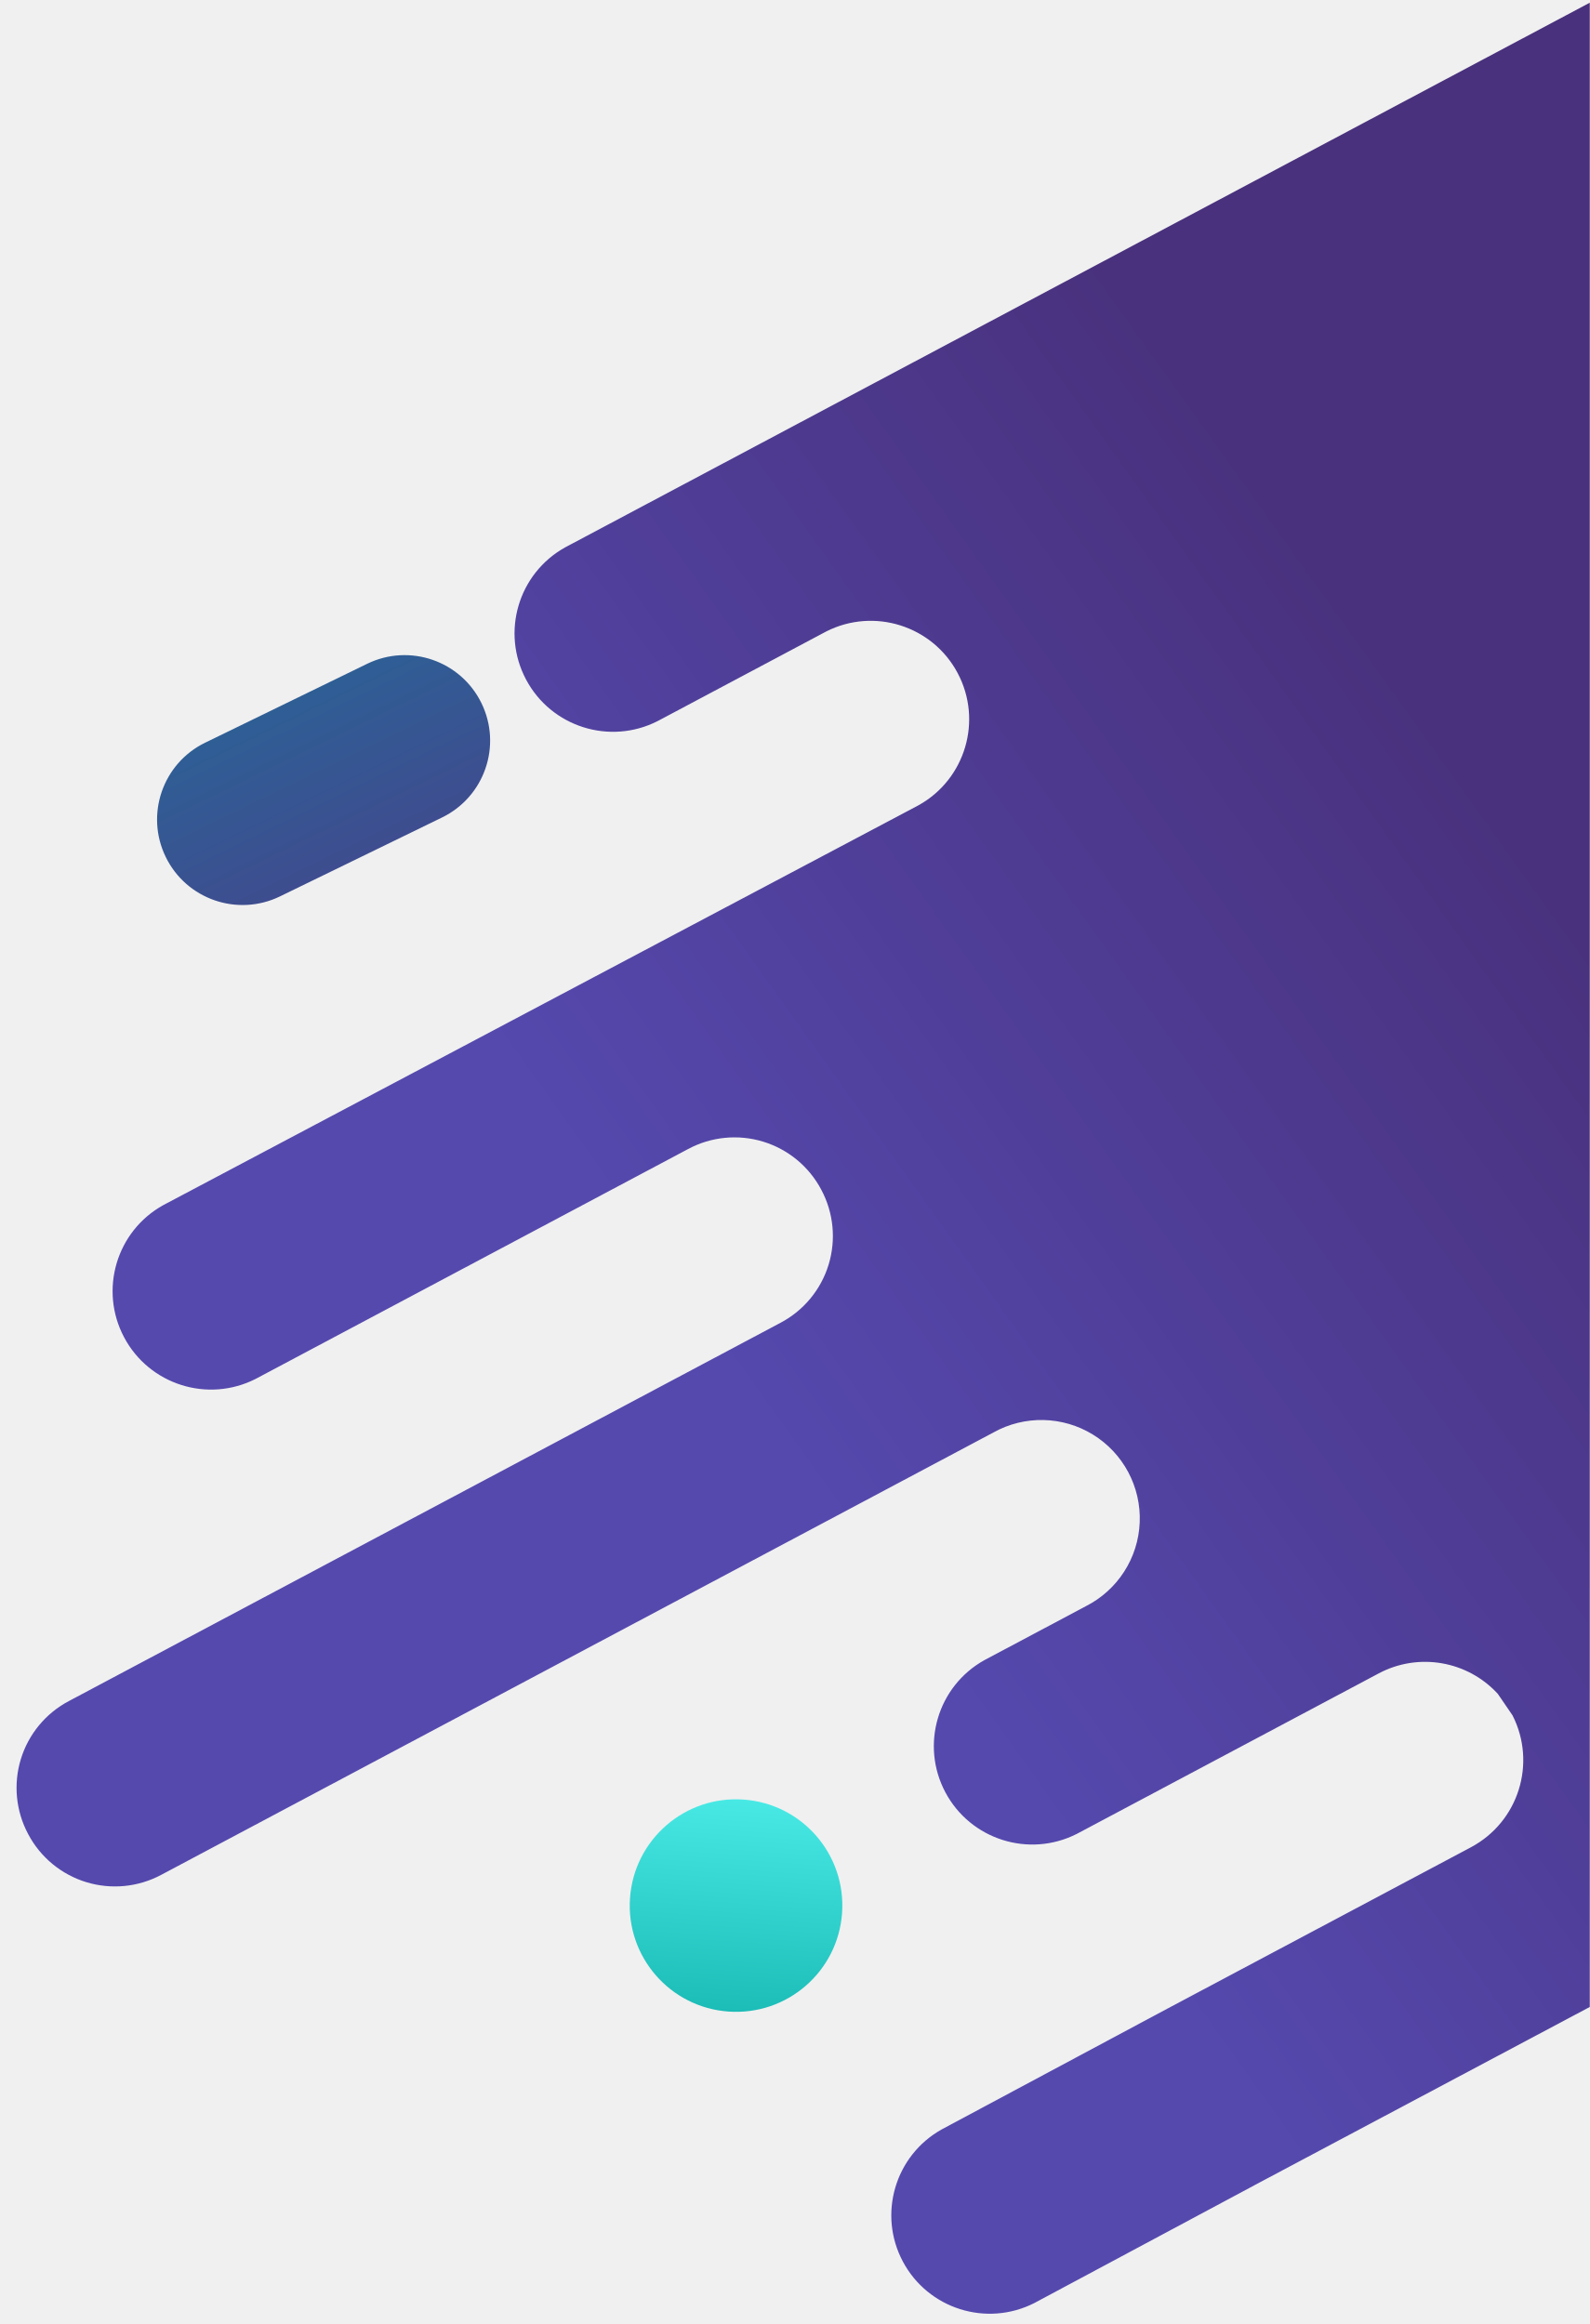
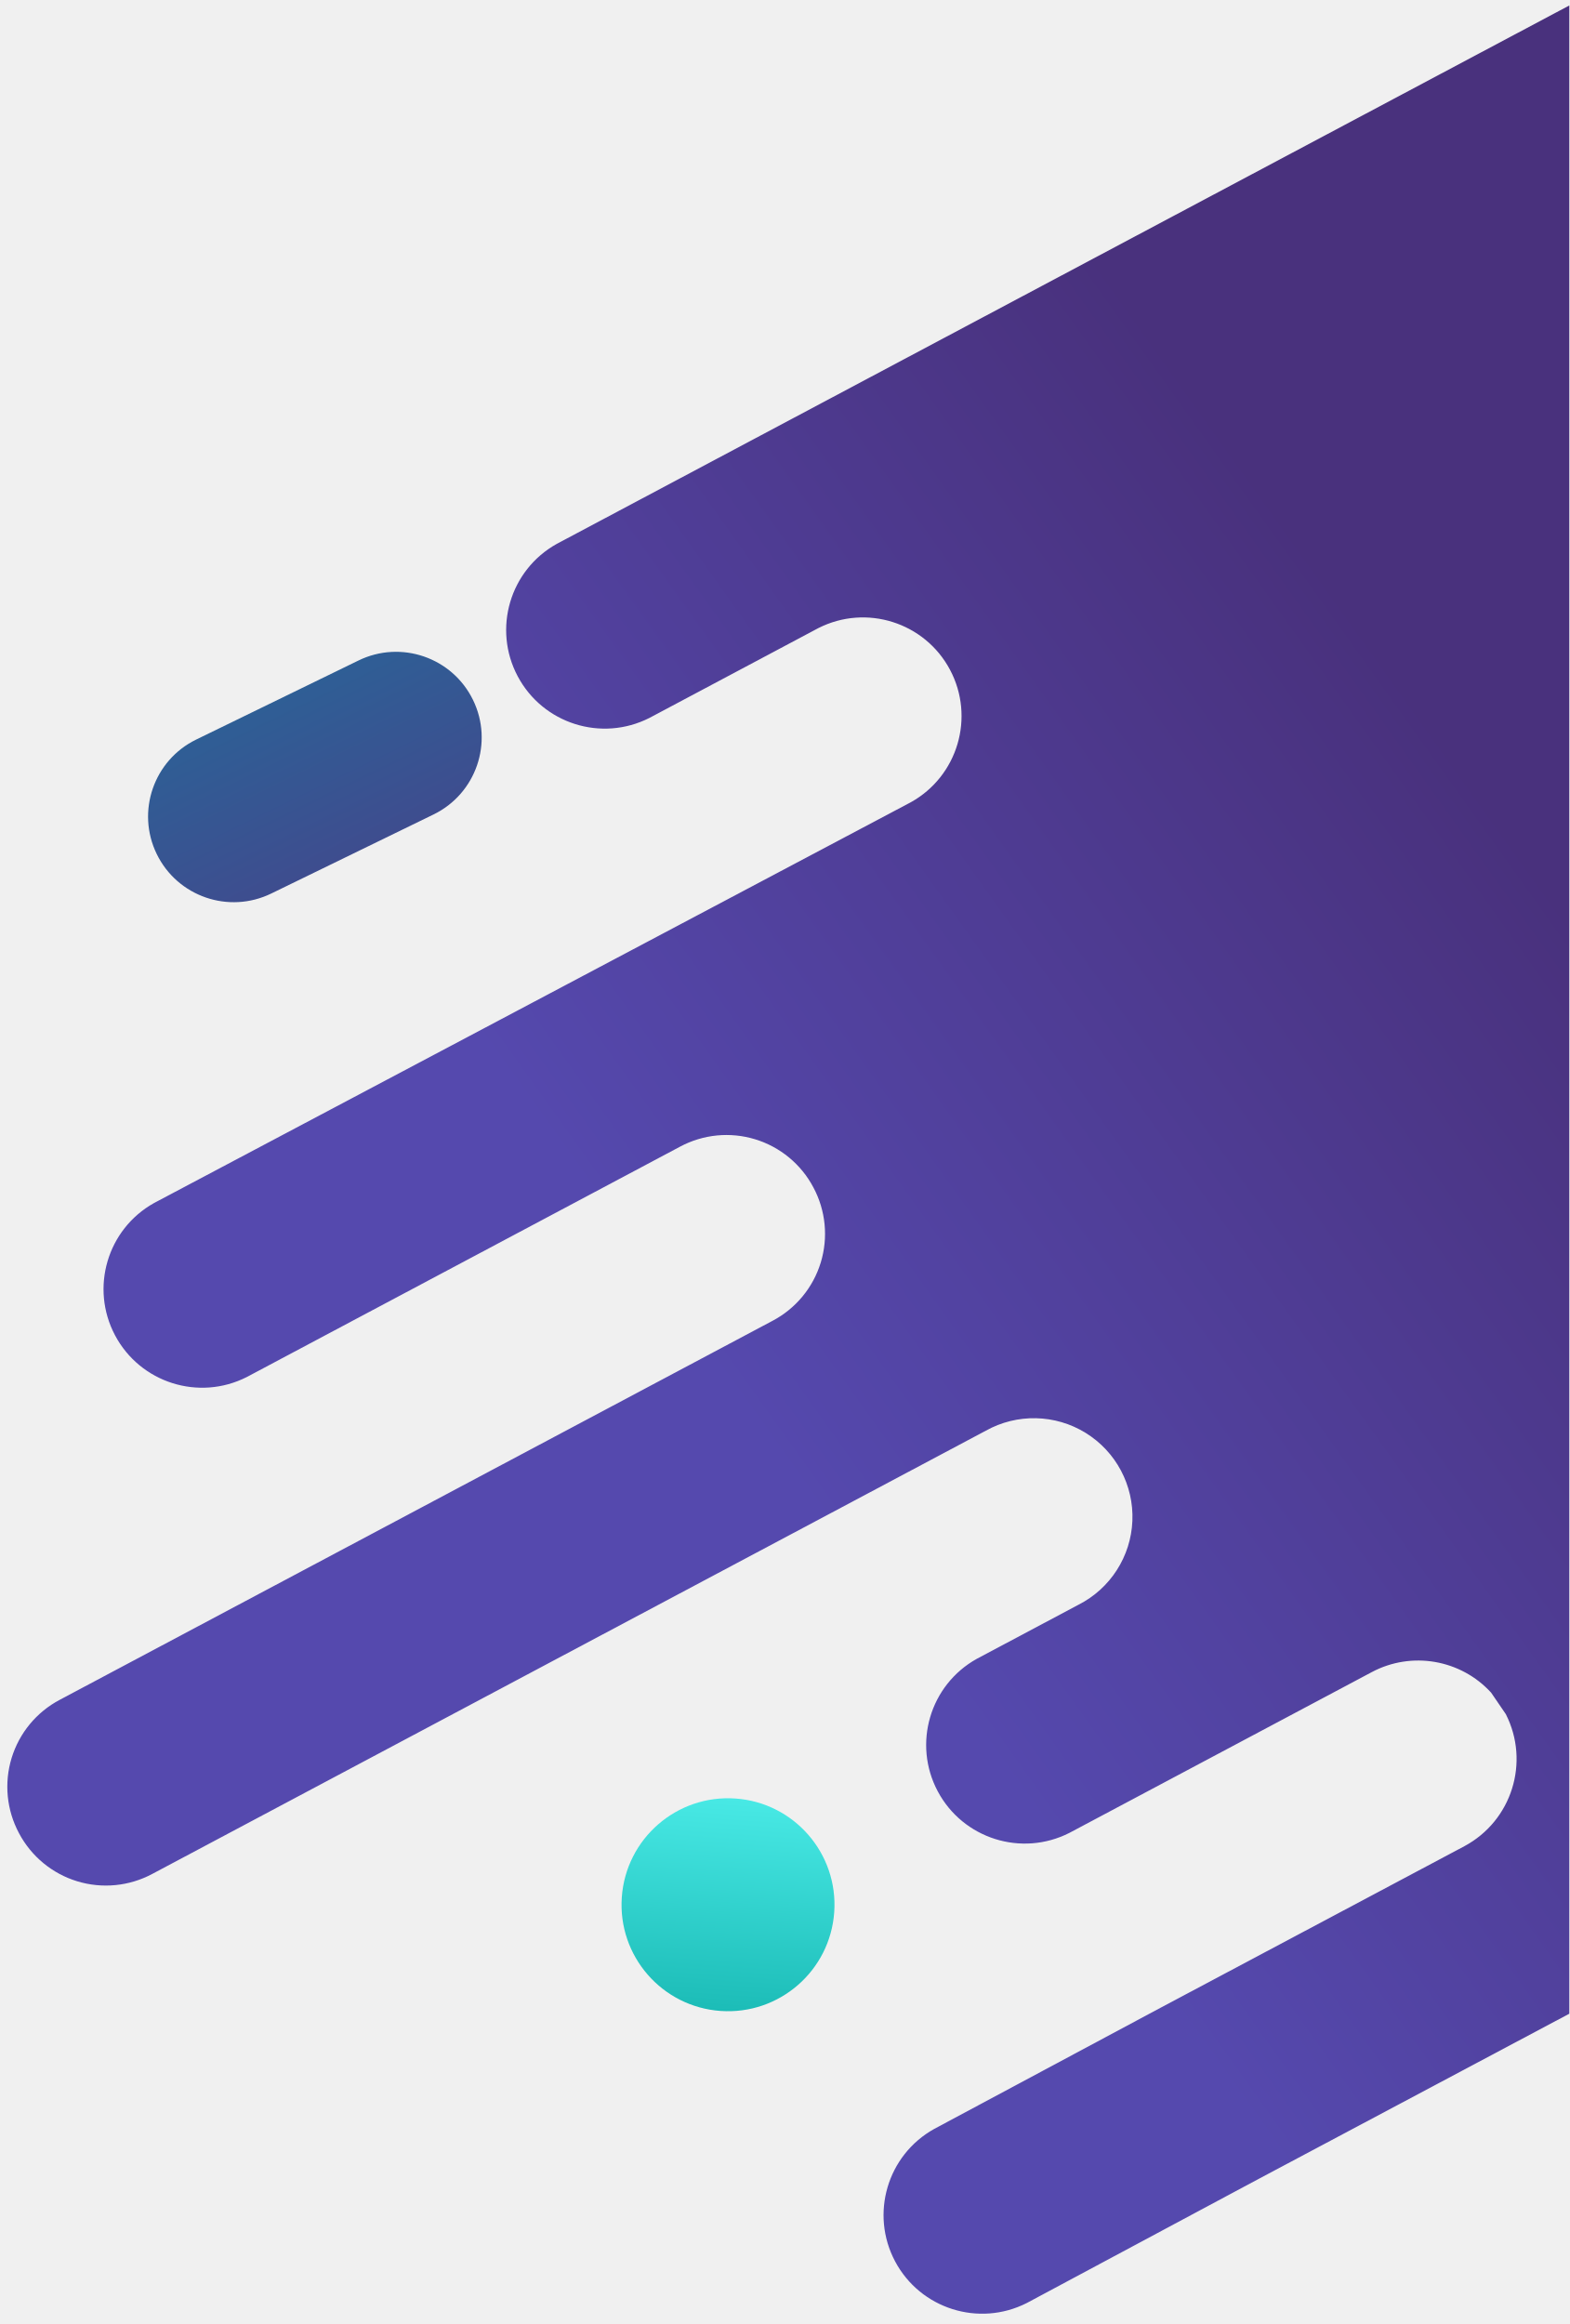
- <svg xmlns="http://www.w3.org/2000/svg" viewBox="0 0 344 503">
+ <svg xmlns="http://www.w3.org/2000/svg" viewBox="0 0 339 502">
  <defs>
    <style>.cls-1{fill:#fff;stroke:#707070}.cls-2{clip-path:url(#clip-path)}.cls-3{fill:url(#linear-gradient)}.cls-4{fill:url(#linear-gradient-2)}.cls-5{fill:url(#linear-gradient-3)}</style>
    <clipPath id="clip-path">
-       <path id="Rectangle_150" data-name="Rectangle 150" class="cls-1" transform="translate(1576 2400)" d="M0 0h344v503H0z" />
+       <path id="Rectangle_150" data-name="Rectangle 150" class="cls-1" transform="translate(1581 2401)" d="M0 0h339v502H0z" />
    </clipPath>
    <linearGradient id="linear-gradient" x1=".428" y1=".445" x2=".226" y2=".715" gradientUnits="objectBoundingBox">
      <stop offset="0" stop-color="#49317d" />
      <stop offset="1" stop-color="#5549ae" />
    </linearGradient>
    <linearGradient id="linear-gradient-2" x1=".5" x2=".5" y2="1" gradientUnits="objectBoundingBox">
      <stop offset="0" stop-color="#1cbcb7" />
      <stop offset="1" stop-color="#48e9e5" />
    </linearGradient>
    <linearGradient id="linear-gradient-3" x1=".5" x2=".5" y2="1" gradientUnits="objectBoundingBox">
      <stop offset="0" stop-color="#3e4d8f" />
      <stop offset="1" stop-color="#2f5e95" />
    </linearGradient>
  </defs>
-   <g id="forma_2" data-name="forma 2" class="cls-2" transform="translate(-1576 -2400)">
-     <path id="Path_79" data-name="Path 79" class="cls-3" d="M595.589 242.636a21.229 21.229 0 0 0-30.117 0L520.406 287.7a21.23 21.23 0 0 1-30.117 0 21.23 21.23 0 0 1 0-30.117l88.811-88.811a21.3 21.3 0 0 0-30.117-30.117l-43.307 43.307a21.3 21.3 0 0 1-30.117-30.117l9.673-9.673 105.74-105.74a21.3 21.3 0 1 0-30.117-30.117L454.9 112.055l-62.653 62.653a21.229 21.229 0 0 1-30.117 0 21.229 21.229 0 0 1 0-30.117l62.652-62.653a21.3 21.3 0 0 0-30.117-30.117L291.779 154.7a21.3 21.3 0 0 1-30.117-30.117L279.249 107a21.3 21.3 0 0 0-30.117-30.117L47.764 278.249a21.3 21.3 0 0 0 30.117 30.117l29.238-29.238a21.3 21.3 0 0 1 30.117 30.117L6.215 439.827a21.3 21.3 0 0 0 30.117 30.117l74.968-74.963a21.229 21.229 0 0 1 30.117 0 21.23 21.23 0 0 1 0 30.117L66.45 500.062l-48.364 48.363a21.229 21.229 0 0 0 0 30.117 21.229 21.229 0 0 0 30.117 0l48.363-48.363 95.847-95.847a21.3 21.3 0 1 1 30.117 30.117l-17.587 17.587a21.3 21.3 0 0 0 30.117 30.117l23.083-23.082 29.238-29.238a21.361 21.361 0 0 1 25.94-3.3l1.1.879 3.3 2.638a21.365 21.365 0 0 1-.22 29.9l-52.54 52.54-39.13 39.35a21.3 21.3 0 0 0 30.117 30.117l39.13-39.35 98.485-98.486 29.458-29.458 73.425-73.424 98.485-98.485a20.676 20.676 0 0 0 .658-30.118z" transform="rotate(17 -6621.843 6920.283)" />
-     <circle id="Ellipse_88" data-name="Ellipse 88" class="cls-4" cx="23" cy="23" r="23" transform="rotate(-175.99 927.96 1387.746)" />
-     <rect id="Rectangle_145" data-name="Rectangle 145" class="cls-5" width="76" height="37" rx="18.5" transform="rotate(154.03 547.967 1479.068)" />
+   <g id="forma_2" data-name="forma 2" class="cls-2" transform="translate(-1581 -2401)">
+     <path id="Path_79" data-name="Path 79" class="cls-3" d="M595.589 242.636a21.229 21.229 0 0 0-30.117 0L520.406 287.7a21.23 21.23 0 0 1-30.117 0 21.23 21.23 0 0 1 0-30.117l88.811-88.811a21.3 21.3 0 0 0-30.117-30.117l-43.307 43.307a21.3 21.3 0 0 1-30.117-30.117l9.673-9.673 105.74-105.74a21.3 21.3 0 1 0-30.117-30.117L454.9 112.055l-62.653 62.653a21.229 21.229 0 0 1-30.117 0 21.229 21.229 0 0 1 0-30.117l62.652-62.653a21.3 21.3 0 0 0-30.117-30.117L291.779 154.7a21.3 21.3 0 0 1-30.117-30.117L279.249 107a21.3 21.3 0 0 0-30.117-30.117L47.764 278.249a21.3 21.3 0 0 0 30.117 30.117l29.238-29.238a21.3 21.3 0 0 1 30.117 30.117L6.215 439.827a21.3 21.3 0 0 0 30.117 30.117l74.968-74.963a21.229 21.229 0 0 1 30.117 0 21.23 21.23 0 0 1 0 30.117L66.45 500.062l-48.364 48.363a21.229 21.229 0 0 0 0 30.117 21.229 21.229 0 0 0 30.117 0l48.363-48.363 95.847-95.847a21.3 21.3 0 1 1 30.117 30.117l-17.587 17.587a21.3 21.3 0 0 0 30.117 30.117l23.083-23.082 29.238-29.238a21.361 21.361 0 0 1 25.94-3.3l1.1.879 3.3 2.638a21.365 21.365 0 0 1-.22 29.9l-52.54 52.54-39.13 39.35a21.3 21.3 0 0 0 30.117 30.117l39.13-39.35 98.485-98.486 29.458-29.458 73.425-73.424 98.485-98.485a20.676 20.676 0 0 0 .658-30.118z" transform="rotate(17 -6620.343 6930.32)" />
+     <circle id="Ellipse_88" data-name="Ellipse 88" class="cls-4" cx="23" cy="23" r="23" transform="rotate(-175.99 929.459 1387.694)" />
+     <rect id="Rectangle_145" data-name="Rectangle 145" class="cls-5" width="76" height="37" rx="18.5" transform="rotate(154.03 549.466 1479.414)" />
  </g>
</svg>
